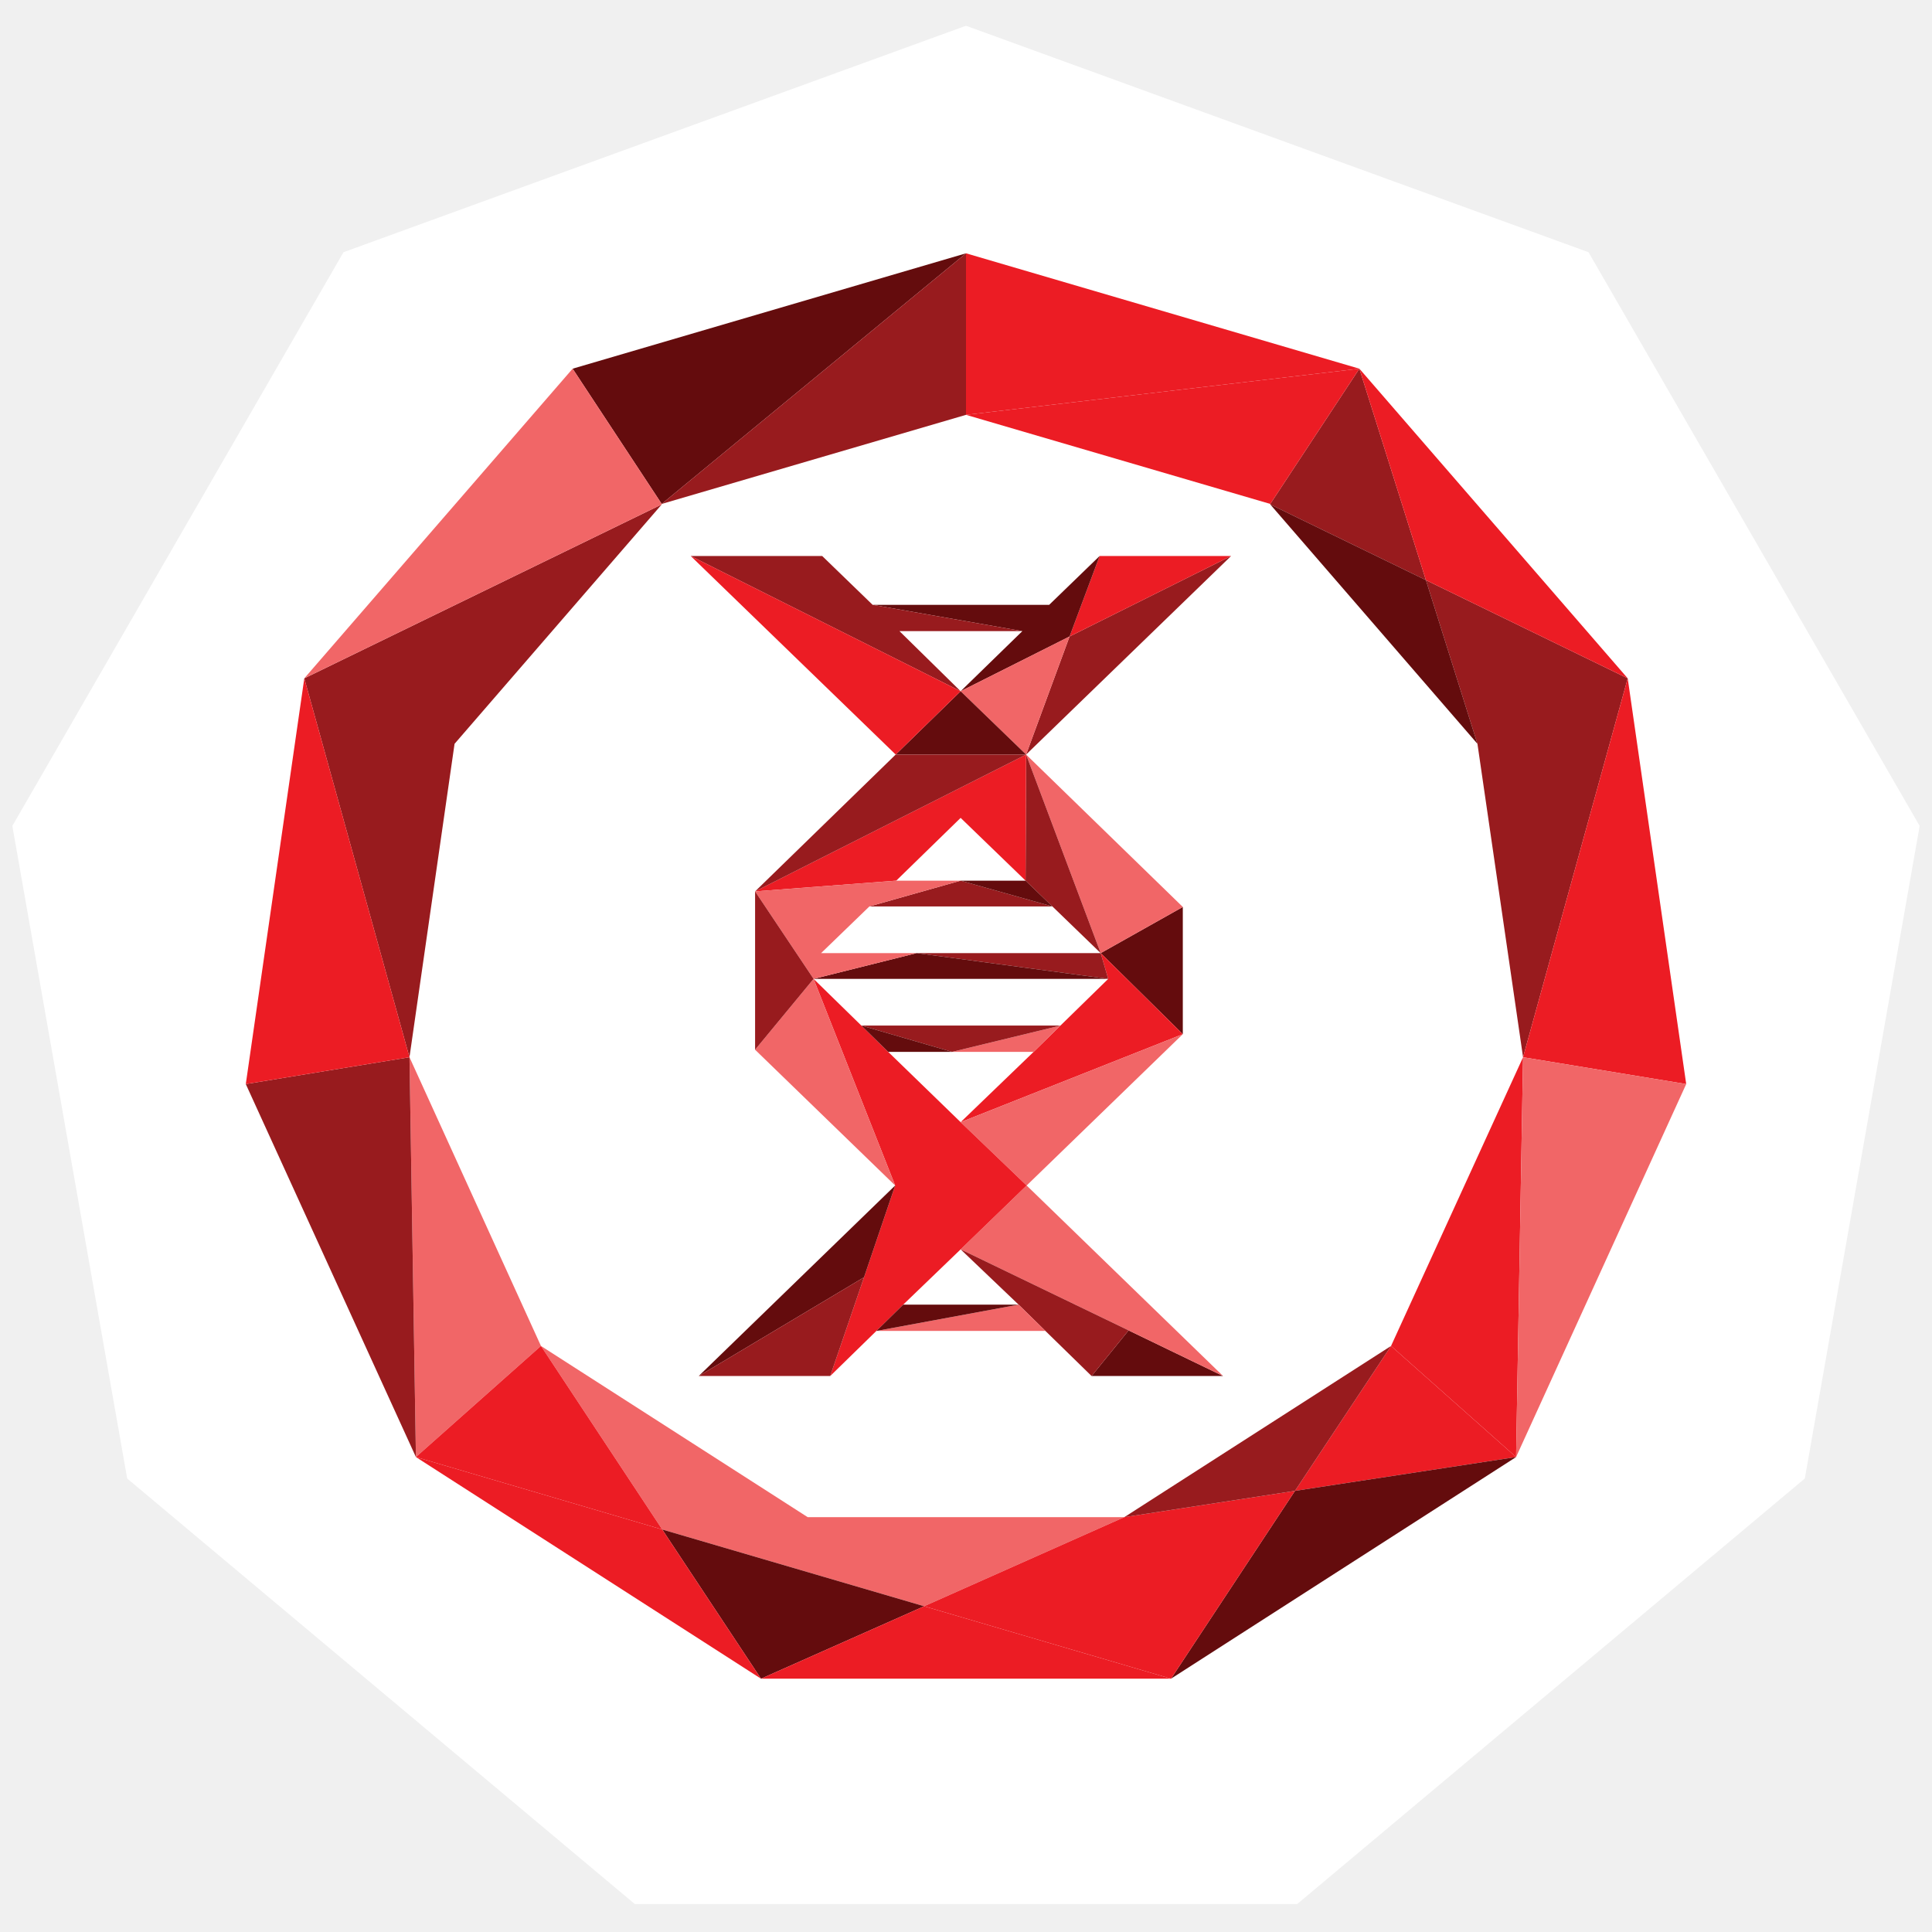
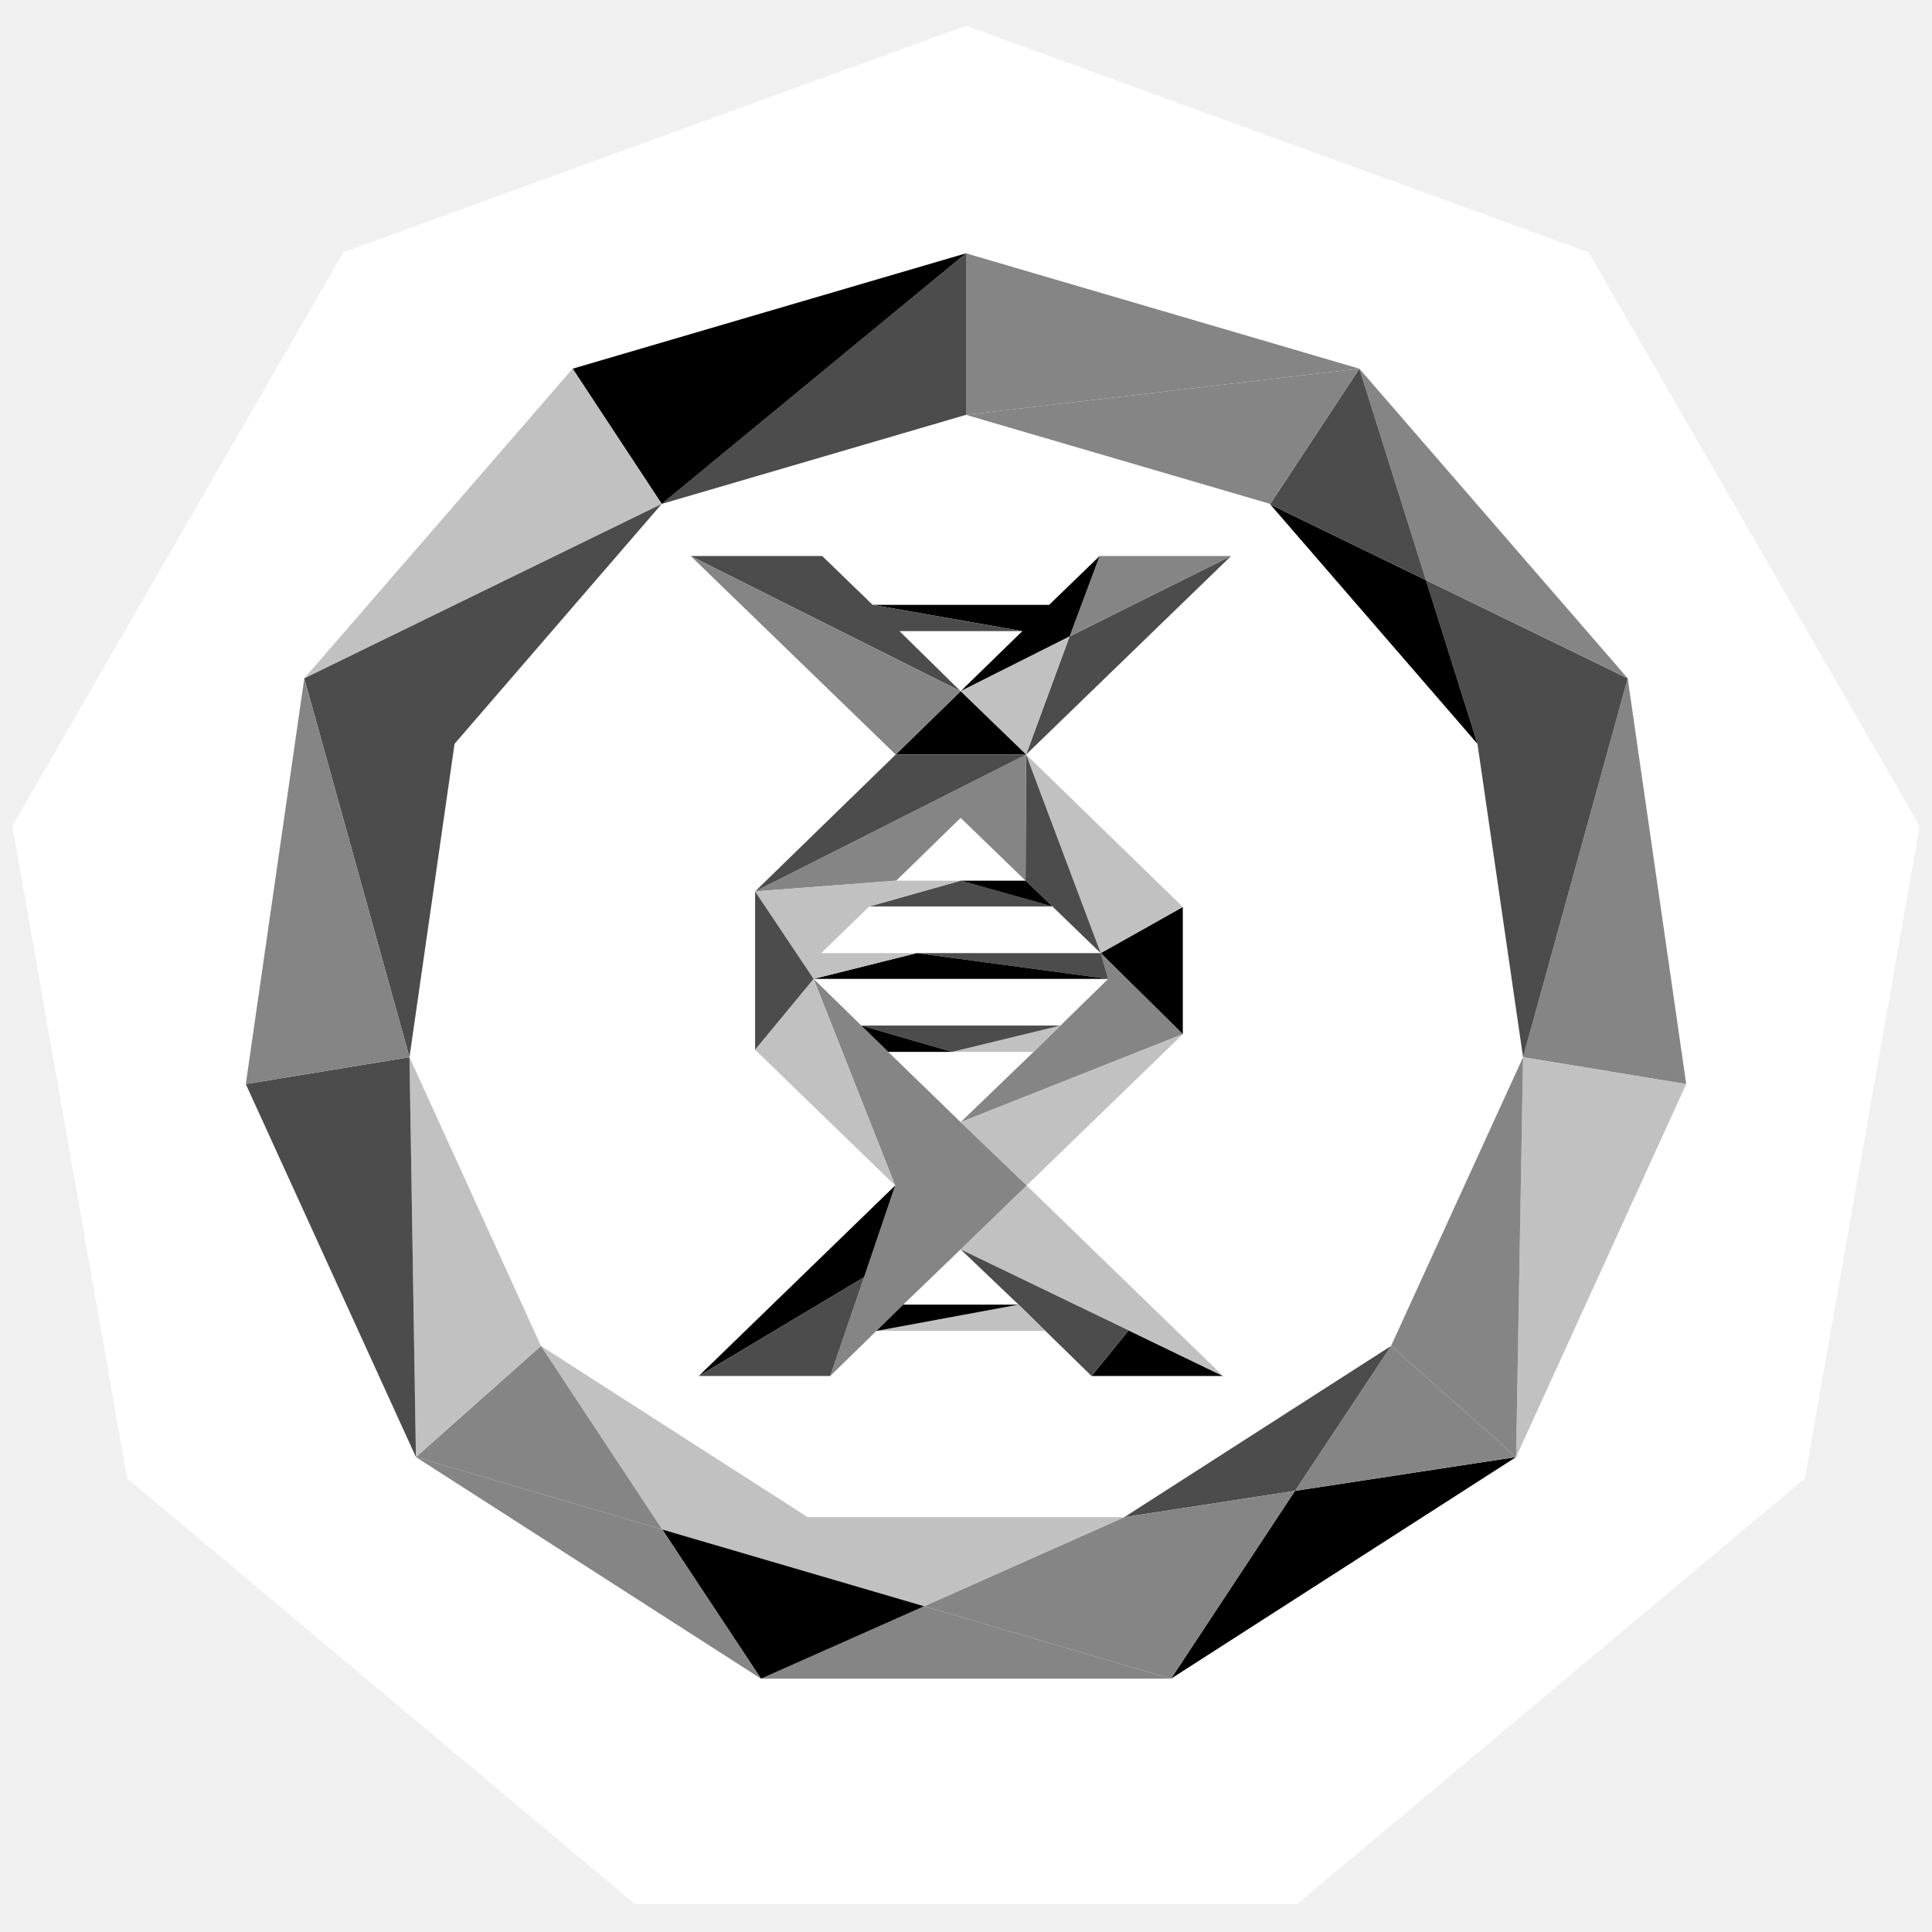
<svg xmlns="http://www.w3.org/2000/svg" id="Layer_1" data-name="Layer 1" viewBox="0 0 360 360">
  <defs>
    <clipPath id="clip-path">
      <polygon points="180 4.8 64 47 2.3 153.9 23.7 275.5 118.3 354.8 241.7 354.8 336.3 275.5 357.7 153.9 296 47 180 4.8" fill="none" />
    </clipPath>
    <clipPath id="clip-path-2">
      <polygon points="180 4.8 64 47 2.3 153.9 23.7 275.5 118.3 354.8 241.7 354.8 336.3 275.5 357.7 153.9 296 47 180 4.8" fill="#fff" clip-path="url(#clip-path)" />
    </clipPath>
  </defs>
  <polygon points="180 4.8 64 47 2.3 153.9 23.7 275.5 118.3 354.8 241.7 354.8 336.3 275.5 357.7 153.9 296 47 180 4.8" fill="#fff" />
  <g clip-path="url(#clip-path-2)">
-     <polygon points="209.5 282.7 172.2 299.3 123.4 285 100.8 250.8 150.5 282.7 209.5 282.7" fill="#f16667" />
-     <polygon points="265.7 108.1 303.3 126.4 303.3 126.4 283.8 197 275.3 138.6 265.7 108.1" fill="#981b1e" />
-     <polygon points="180 47.2 123.3 93.9 106.7 68.7 180 47.2" fill="#640c0d" />
-     <polygon points="253.3 68.7 265.7 108.1 236.7 94 236.7 93.9 253.3 68.7" fill="#981b1e" />
-     <polygon points="253.3 68.7 180 77.3 180 47.2 253.3 68.7" fill="#ec1c24" />
-     <polygon points="56.7 126.4 123.3 94 84.7 138.6 76.3 197 56.7 126.4 56.7 126.4" fill="#981b1e" />
-     <polygon points="180 47.2 180 77.3 123.3 93.9 180 47.2" fill="#981b1e" />
-     <polygon points="283.8 197 282.5 271.5 259.2 250.8 283.8 197" fill="#ec1c24" />
-     <path d="M236.7,93.9h0Z" fill="#ec1c24" />
-     <polygon points="123.3 93.9 123.3 94 56.7 126.4 106.7 68.7 123.3 93.9" fill="#f16667" />
-     <polygon points="172.2 299.3 141.8 312.8 123.4 285 172.2 299.3" fill="#640c0d" />
-     <polygon points="259.2 250.8 282.5 271.5 241.3 277.8 259.2 250.8" fill="#ec1c24" />
-     <polygon points="303.3 126.4 314.2 202 283.8 197 303.3 126.4" fill="#ec1c24" />
-     <polygon points="77.5 271.5 76.3 197 100.8 250.8 77.5 271.5" fill="#f16667" />
-     <polygon points="303.3 126.4 265.7 108.1 265.7 108.1 253.3 68.7 303.3 126.4" fill="#ec1c24" />
-     <polygon points="76.3 197 77.5 271.5 45.8 202 76.3 197 76.3 197" fill="#981b1e" />
-     <polygon points="100.8 250.8 123.4 285 77.5 271.5 100.8 250.8" fill="#ec1c24" />
-     <polygon points="283.8 197 314.2 202 282.5 271.5 283.8 197 283.8 197" fill="#f16667" />
-     <polygon points="241.3 277.8 282.5 271.5 218.2 312.8 241.3 277.8" fill="#640c0d" />
-     <polygon points="241.3 277.8 218.2 312.8 172.2 299.3 209.5 282.7 241.3 277.8" fill="#ec1c24" />
-     <polygon points="76.3 197 45.8 202 56.7 126.4 76.3 197" fill="#ec1c24" />
-     <path d="M123.3,94h0Z" fill="#981b1e" />
-     <polygon points="259.2 250.8 241.3 277.8 209.5 282.7 259.2 250.8" fill="#981b1e" />
-     <polygon points="180 77.3 253.3 68.7 236.7 93.9 180 77.3" fill="#ec1c24" />
-     <polygon points="172.2 299.3 218.2 312.8 141.8 312.8 172.2 299.3" fill="#ec1c24" />
-     <polygon points="275.3 138.6 236.7 94 265.7 108.1 265.7 108.1 275.3 138.6" fill="#640c0d" />
-     <polygon points="123.4 285 141.8 312.8 77.5 271.5 123.4 285" fill="#ec1c24" />
-     <polygon points="229.4 103.6 191.2 140.6 199.3 118.6 229.4 103.6" fill="#981b1e" />
-     <polygon points="229.4 103.6 199.3 118.6 204.9 103.6 229.4 103.6" fill="#ec1c24" />
-     <polygon points="227.9 256.4 203.4 256.4 210.3 247.9 227.9 256.4" fill="#640c0d" />
-     <polygon points="227.9 256.4 210.3 247.9 179 232.8 191.3 220.9 227.9 256.4" fill="#f16667" />
-     <polygon points="220.4 169 220.4 192.7 205.1 177.6 220.4 169" fill="#640c0d" />
-     <polygon points="191.2 140.6 220.4 169 205.1 177.6 191.2 140.6" fill="#f16667" />
-     <polygon points="205.1 177.6 220.4 192.7 179 209.1 192.6 196 197.6 191.1 206.5 182.4 205.1 177.6" fill="#ec1c24" />
-     <polygon points="220.4 192.7 191.3 220.9 179 209.1 220.4 192.7" fill="#f16667" />
-     <polygon points="210.3 247.9 203.4 256.4 194.8 248 189.8 243.1 179 232.8 210.3 247.9" fill="#981b1e" />
-     <polygon points="205.1 177.6 206.5 182.4 170.8 177.6 205.1 177.6" fill="#981b1e" />
-     <polygon points="206.5 182.4 151.6 182.4 170.8 177.6 206.5 182.4" fill="#640c0d" />
-     <polygon points="191.2 140.6 205.1 177.6 196.1 168.9 191.1 164.1 191.2 140.6" fill="#981b1e" />
-     <polygon points="204.9 103.6 199.3 118.6 179 128.8 190.5 117.6 162.6 112.7 195.5 112.7 204.9 103.6" fill="#640c0d" />
-     <polygon points="199.3 118.6 191.2 140.6 179 128.8 199.3 118.6" fill="#f16667" />
-     <polygon points="197.6 191.1 192.6 196 177.4 196 197.6 191.1" fill="#f16667" />
-     <polygon points="197.6 191.1 177.4 196 160.5 191.1 197.6 191.1" fill="#981b1e" />
-     <polygon points="196.1 168.9 162 168.9 179 164.1 196.1 168.9" fill="#981b1e" />
-     <polygon points="196.1 168.9 179 164.1 191.1 164.1 196.1 168.9" fill="#640c0d" />
-     <polygon points="194.8 248 163.3 248 189.8 243.1 194.8 248" fill="#f16667" />
-     <polygon points="179 209.1 191.3 220.9 179 232.8 168.3 243.1 163.3 248 154.7 256.4 161 238 161 238 166.8 220.9 151.6 182.4 160.5 191.1 165.5 196 179 209.1" fill="#ec1c24" />
-     <polygon points="179 128.8 191.2 140.6 166.9 140.6 179 128.8" fill="#640c0d" />
-     <polygon points="191.2 140.6 191.1 164.1 179 152.4 167 164.1 140.7 166.1 191.2 140.6" fill="#ec1c24" />
-     <polygon points="191.2 140.6 140.7 166.1 166.9 140.6 191.2 140.6" fill="#981b1e" />
-     <polygon points="190.5 117.6 167.6 117.6 179 128.8 128.7 103.6 153.2 103.6 162.6 112.7 190.5 117.6" fill="#981b1e" />
-     <polygon points="189.8 243.1 163.3 248 168.3 243.1 189.8 243.1" fill="#640c0d" />
-     <polygon points="179 128.8 166.9 140.6 128.7 103.6 179 128.8" fill="#ec1c24" />
-     <polygon points="179 164.1 162 168.9 153 177.6 170.8 177.6 151.6 182.4 140.7 166.1 167 164.1 179 164.1" fill="#f16667" />
-     <polygon points="177.4 196 165.5 196 160.5 191.1 177.4 196" fill="#640c0d" />
-     <polygon points="151.6 182.4 166.8 220.9 140.7 195.6 151.6 182.4" fill="#f16667" />
-     <polygon points="166.8 220.9 161 238 161 238 130.2 256.4 166.8 220.9" fill="#640c0d" />
-     <polygon points="130.2 256.4 161 238 154.7 256.4 130.2 256.4" fill="#981b1e" />
-     <polygon points="140.7 166.1 151.6 182.4 140.7 195.6 140.7 166.1" fill="#981b1e" />
+     <polygon points="303.3 126.4 314.2 202 283.8 197 303.3 126.4" fill="#858585" />
+     <polygon points="314.2 202 282.5 271.5 283.8 197 283.8 197 314.2 202" fill="#c1c1c1" />
+     <polygon points="303.3 126.4 303.3 126.4 283.8 197 275.3 138.6 265.7 108.1 303.3 126.4" fill="#4c4c4c" />
+     <polygon points="253.3 68.7 303.3 126.4 265.7 108.1 265.7 108.1 253.3 68.7" fill="#858585" />
+     <polygon points="283.8 197 282.5 271.5 259.2 250.8 283.8 197" fill="#858585" />
+     <polygon points="282.5 271.5 218.2 312.8 241.3 277.8 282.5 271.5" />
+     <polygon points="282.5 271.5 241.3 277.8 259.2 250.8 282.5 271.5" fill="#858585" />
+     <polygon points="265.7 108.1 275.3 138.6 236.7 94 265.7 108.1 265.7 108.1" />
+     <polygon points="253.3 68.7 265.7 108.1 236.7 94 236.7 93.9 253.3 68.7" fill="#4c4c4c" />
+     <polygon points="259.2 250.8 241.3 277.8 209.5 282.7 259.2 250.8" fill="#4c4c4c" />
+     <polygon points="253.3 68.7 236.7 93.9 180 77.3 253.3 68.7" fill="#858585" />
+     <polygon points="253.3 68.7 180 77.3 180 47.2 253.3 68.7" fill="#858585" />
+     <polygon points="241.3 277.8 218.2 312.8 172.2 299.3 209.5 282.7 241.3 277.8" fill="#858585" />
+     <polygon points="218.2 312.8 141.8 312.8 172.2 299.3 218.2 312.8" fill="#858585" />
+     <polygon points="209.5 282.7 172.2 299.3 123.4 285 100.8 250.8 150.5 282.7 209.5 282.7" fill="#c1c1c1" />
+     <polygon points="180 47.2 180 77.3 123.3 93.9 180 47.2" fill="#4c4c4c" />
+     <polygon points="180 47.2 123.3 93.9 106.7 68.7 180 47.2" />
+     <polygon points="123.4 285 172.2 299.3 141.8 312.8 123.4 285" />
+     <polygon points="123.4 285 141.8 312.8 77.5 271.5 123.4 285" fill="#858585" />
+     <polygon points="123.4 285 77.5 271.5 100.8 250.8 123.4 285" fill="#858585" />
+     <polygon points="106.7 68.7 123.3 93.9 56.7 126.4 106.7 68.7" fill="#c1c1c1" />
+     <polygon points="123.3 93.9 84.7 138.6 76.3 197 56.7 126.4 56.7 126.4 123.3 93.9" fill="#4c4c4c" />
+     <polygon points="76.3 197 100.8 250.8 77.5 271.5 76.3 197" fill="#c1c1c1" />
+     <polygon points="76.3 197 77.5 271.5 45.8 202 76.3 197 76.3 197" fill="#4c4c4c" />
+     <polygon points="56.7 126.4 76.3 197 45.8 202 56.7 126.4" fill="#858585" />
+     <polygon points="229.4 103.6 191.2 140.6 199.3 118.6 229.4 103.6" fill="#4c4c4c" />
+     <polygon points="229.4 103.6 199.3 118.6 204.9 103.6 229.4 103.6" fill="#858585" />
+     <polygon points="227.9 256.4 203.4 256.4 210.3 247.9 227.9 256.4" />
+     <polygon points="227.9 256.4 210.3 247.9 179 232.8 191.3 220.9 227.9 256.4" fill="#c1c1c1" />
+     <polygon points="220.4 169 220.4 192.7 205.1 177.6 220.4 169" />
+     <polygon points="191.2 140.6 220.4 169 205.1 177.6 191.2 140.6" fill="#c1c1c1" />
+     <polygon points="205.1 177.6 220.4 192.7 179 209.1 192.6 196 197.6 191.1 206.5 182.4 205.1 177.6" fill="#858585" />
+     <polygon points="220.4 192.7 191.3 220.9 179 209.1 220.4 192.7" fill="#c1c1c1" />
+     <polygon points="210.3 247.9 203.4 256.4 194.8 248 189.8 243.1 179 232.8 210.3 247.9" fill="#4c4c4c" />
+     <polygon points="205.1 177.6 206.5 182.4 170.8 177.6 205.1 177.6" fill="#4c4c4c" />
+     <polygon points="206.5 182.4 151.6 182.4 170.8 177.6 206.5 182.4" />
+     <polygon points="191.2 140.6 205.1 177.6 196.1 168.9 191.1 164.1 191.2 140.6" fill="#4c4c4c" />
+     <polygon points="204.9 103.6 199.3 118.6 179 128.8 190.5 117.6 162.6 112.7 195.5 112.7 204.9 103.6" />
+     <polygon points="199.3 118.6 191.2 140.6 179 128.8 199.3 118.6" fill="#c1c1c1" />
+     <polygon points="197.6 191.1 192.6 196 177.4 196 197.6 191.1" fill="#c1c1c1" />
+     <polygon points="197.6 191.1 177.4 196 160.5 191.1 197.6 191.1" fill="#4c4c4c" />
+     <polygon points="196.1 168.9 162 168.9 179 164.1 196.1 168.9" fill="#4c4c4c" />
+     <polygon points="196.1 168.9 179 164.1 191.1 164.1 196.1 168.9" />
+     <polygon points="194.8 248 163.3 248 189.8 243.1 194.8 248" fill="#c1c1c1" />
+     <polygon points="179 209.1 191.3 220.9 179 232.8 168.3 243.1 163.3 248 154.7 256.4 161 238 161 238 166.8 220.9 151.6 182.4 160.5 191.1 165.5 196 179 209.1" fill="#858585" />
+     <polygon points="179 128.8 191.2 140.6 166.9 140.6 179 128.8" />
+     <polygon points="191.2 140.6 191.1 164.1 179 152.4 167 164.1 140.7 166.1 191.2 140.6" fill="#858585" />
+     <polygon points="191.2 140.6 140.7 166.1 166.9 140.6 191.2 140.6" fill="#4c4c4c" />
+     <polygon points="190.5 117.6 167.6 117.6 179 128.8 128.7 103.6 153.2 103.6 162.6 112.7 190.5 117.6" fill="#4c4c4c" />
+     <polygon points="189.8 243.1 163.3 248 168.3 243.1 189.8 243.1" />
+     <polygon points="179 128.8 166.9 140.6 128.7 103.6 179 128.8" fill="#858585" />
+     <polygon points="179 164.1 162 168.9 153 177.6 170.8 177.6 151.6 182.4 140.7 166.1 167 164.1 179 164.1" fill="#c1c1c1" />
+     <polygon points="177.4 196 165.5 196 160.5 191.1 177.4 196" />
+     <polygon points="151.6 182.4 166.8 220.9 140.7 195.6 151.6 182.4" fill="#c1c1c1" />
+     <polygon points="166.8 220.9 161 238 161 238 130.2 256.4 166.8 220.9" />
+     <polygon points="130.2 256.4 161 238 154.7 256.4 130.2 256.4" fill="#4c4c4c" />
+     <polygon points="140.7 166.1 151.6 182.4 140.7 195.6 140.7 166.1" fill="#4c4c4c" />
  </g>
</svg>
